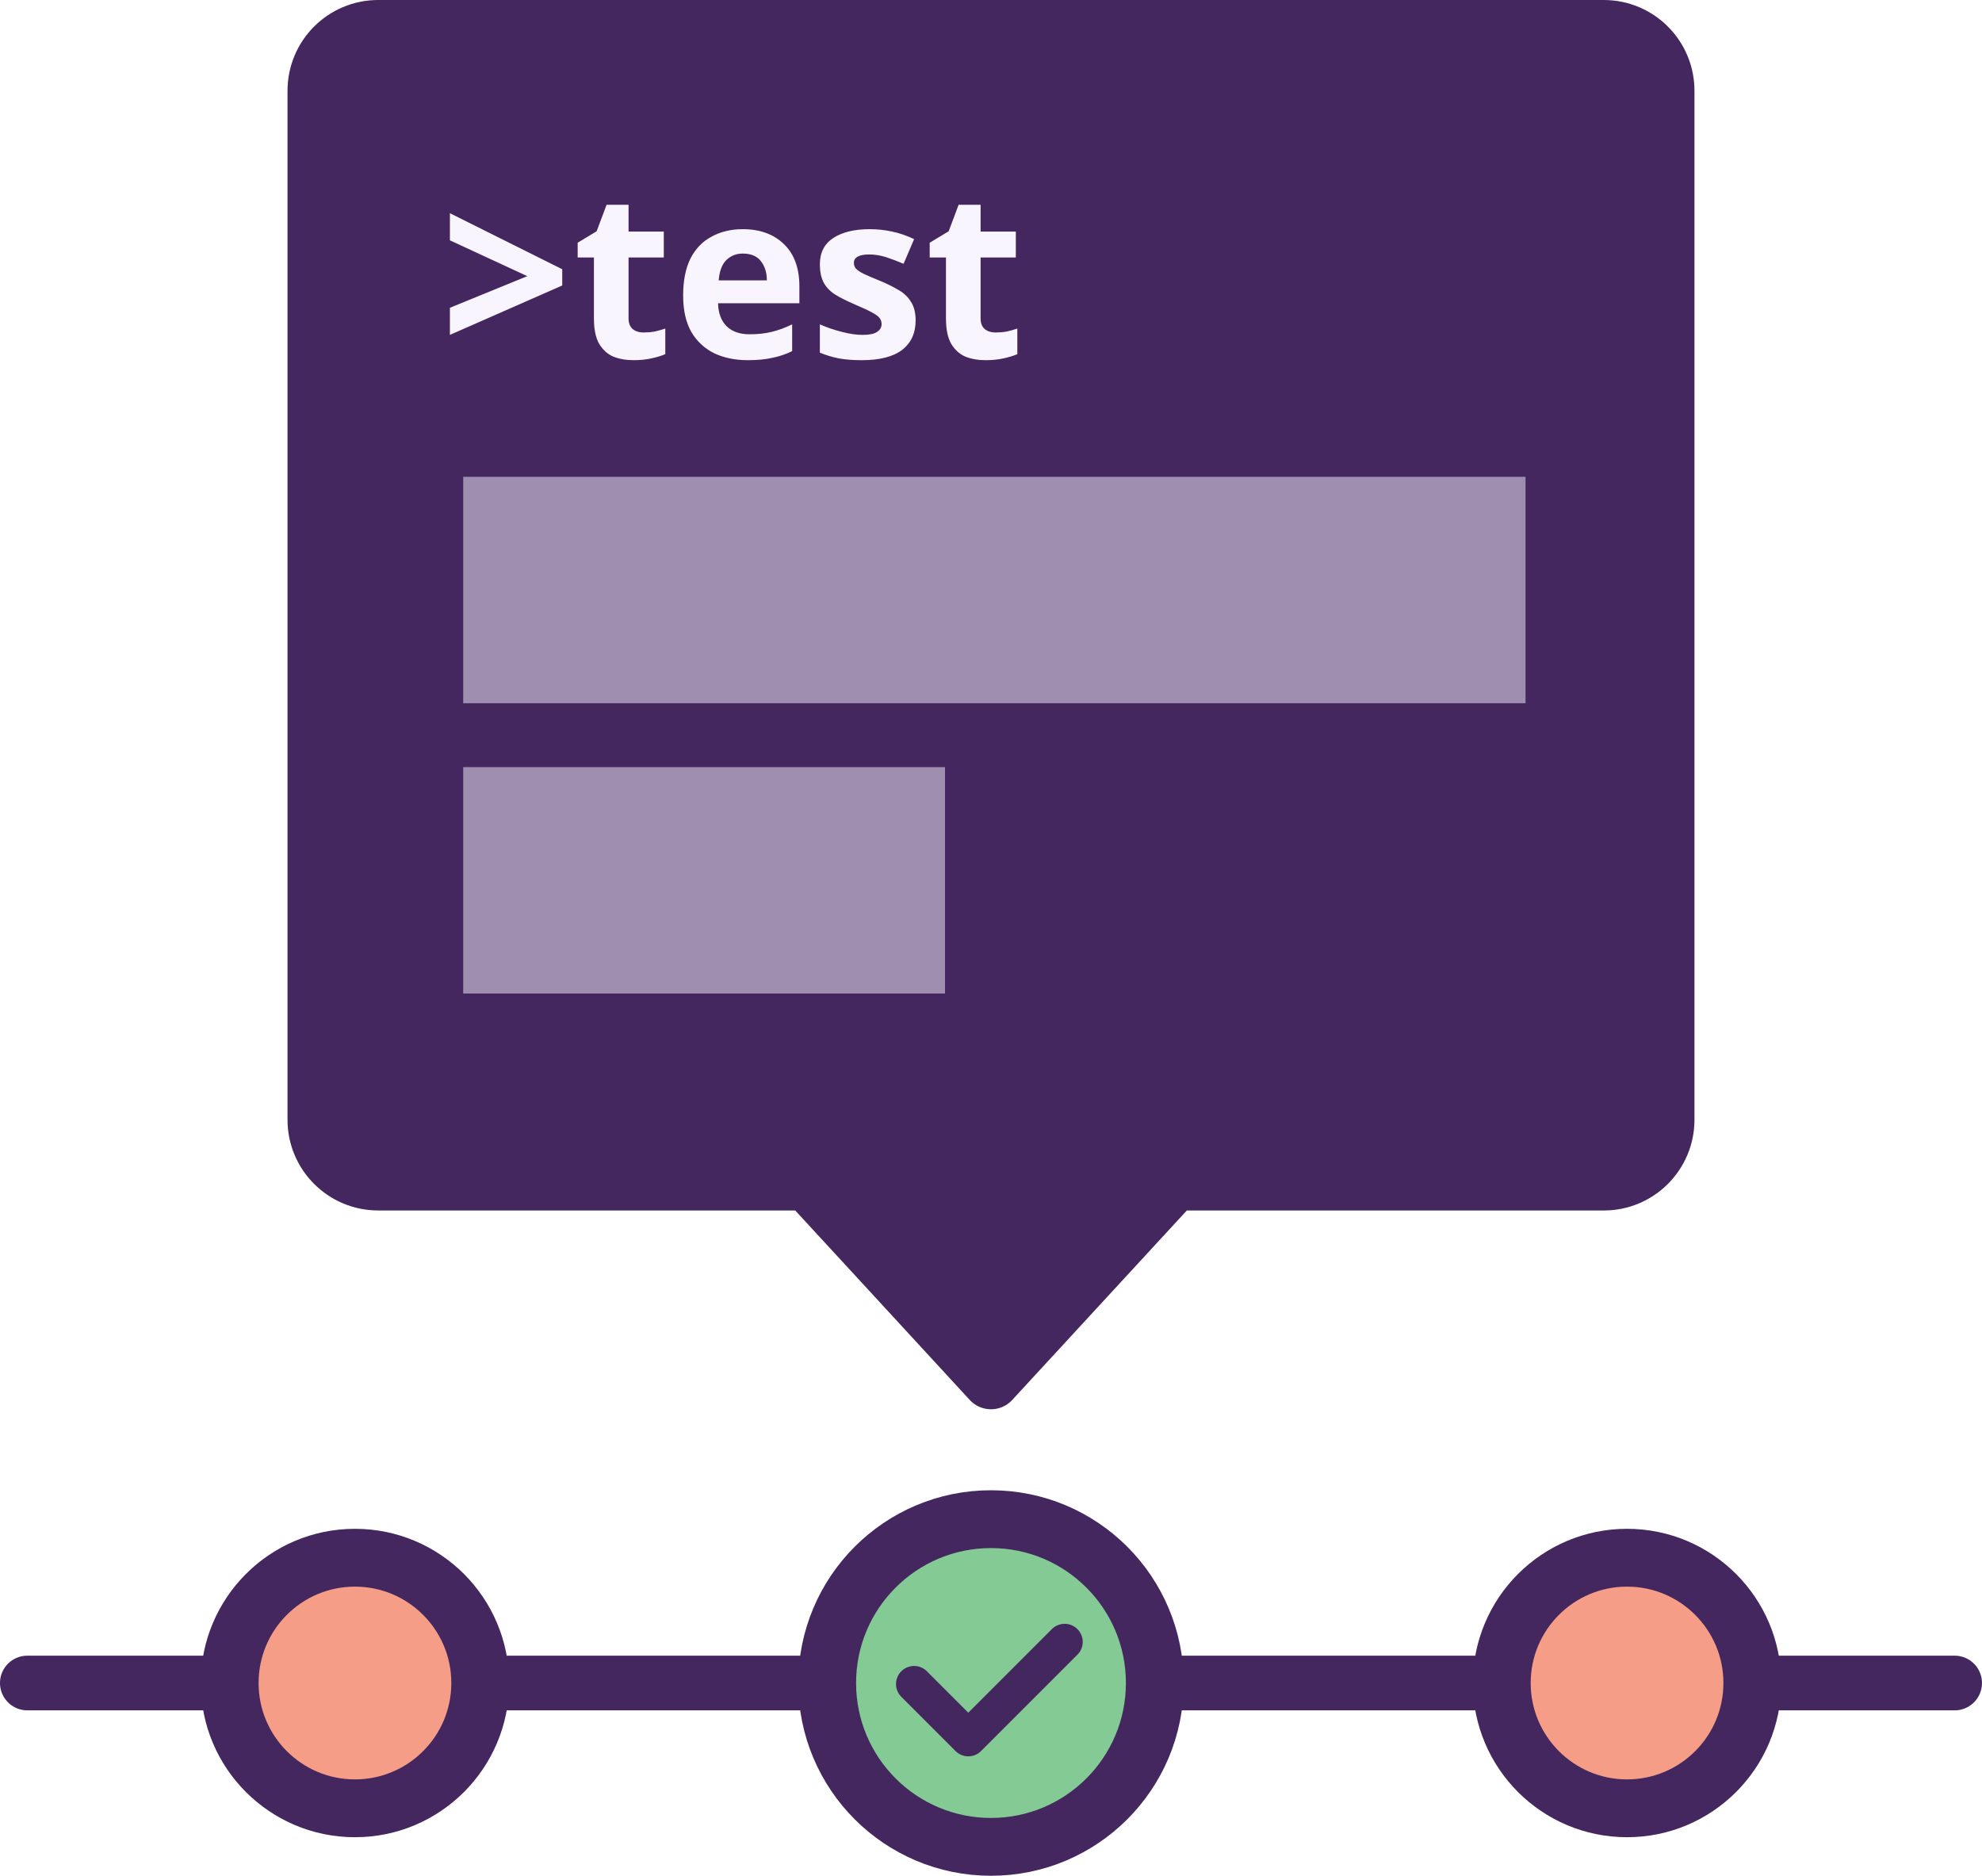
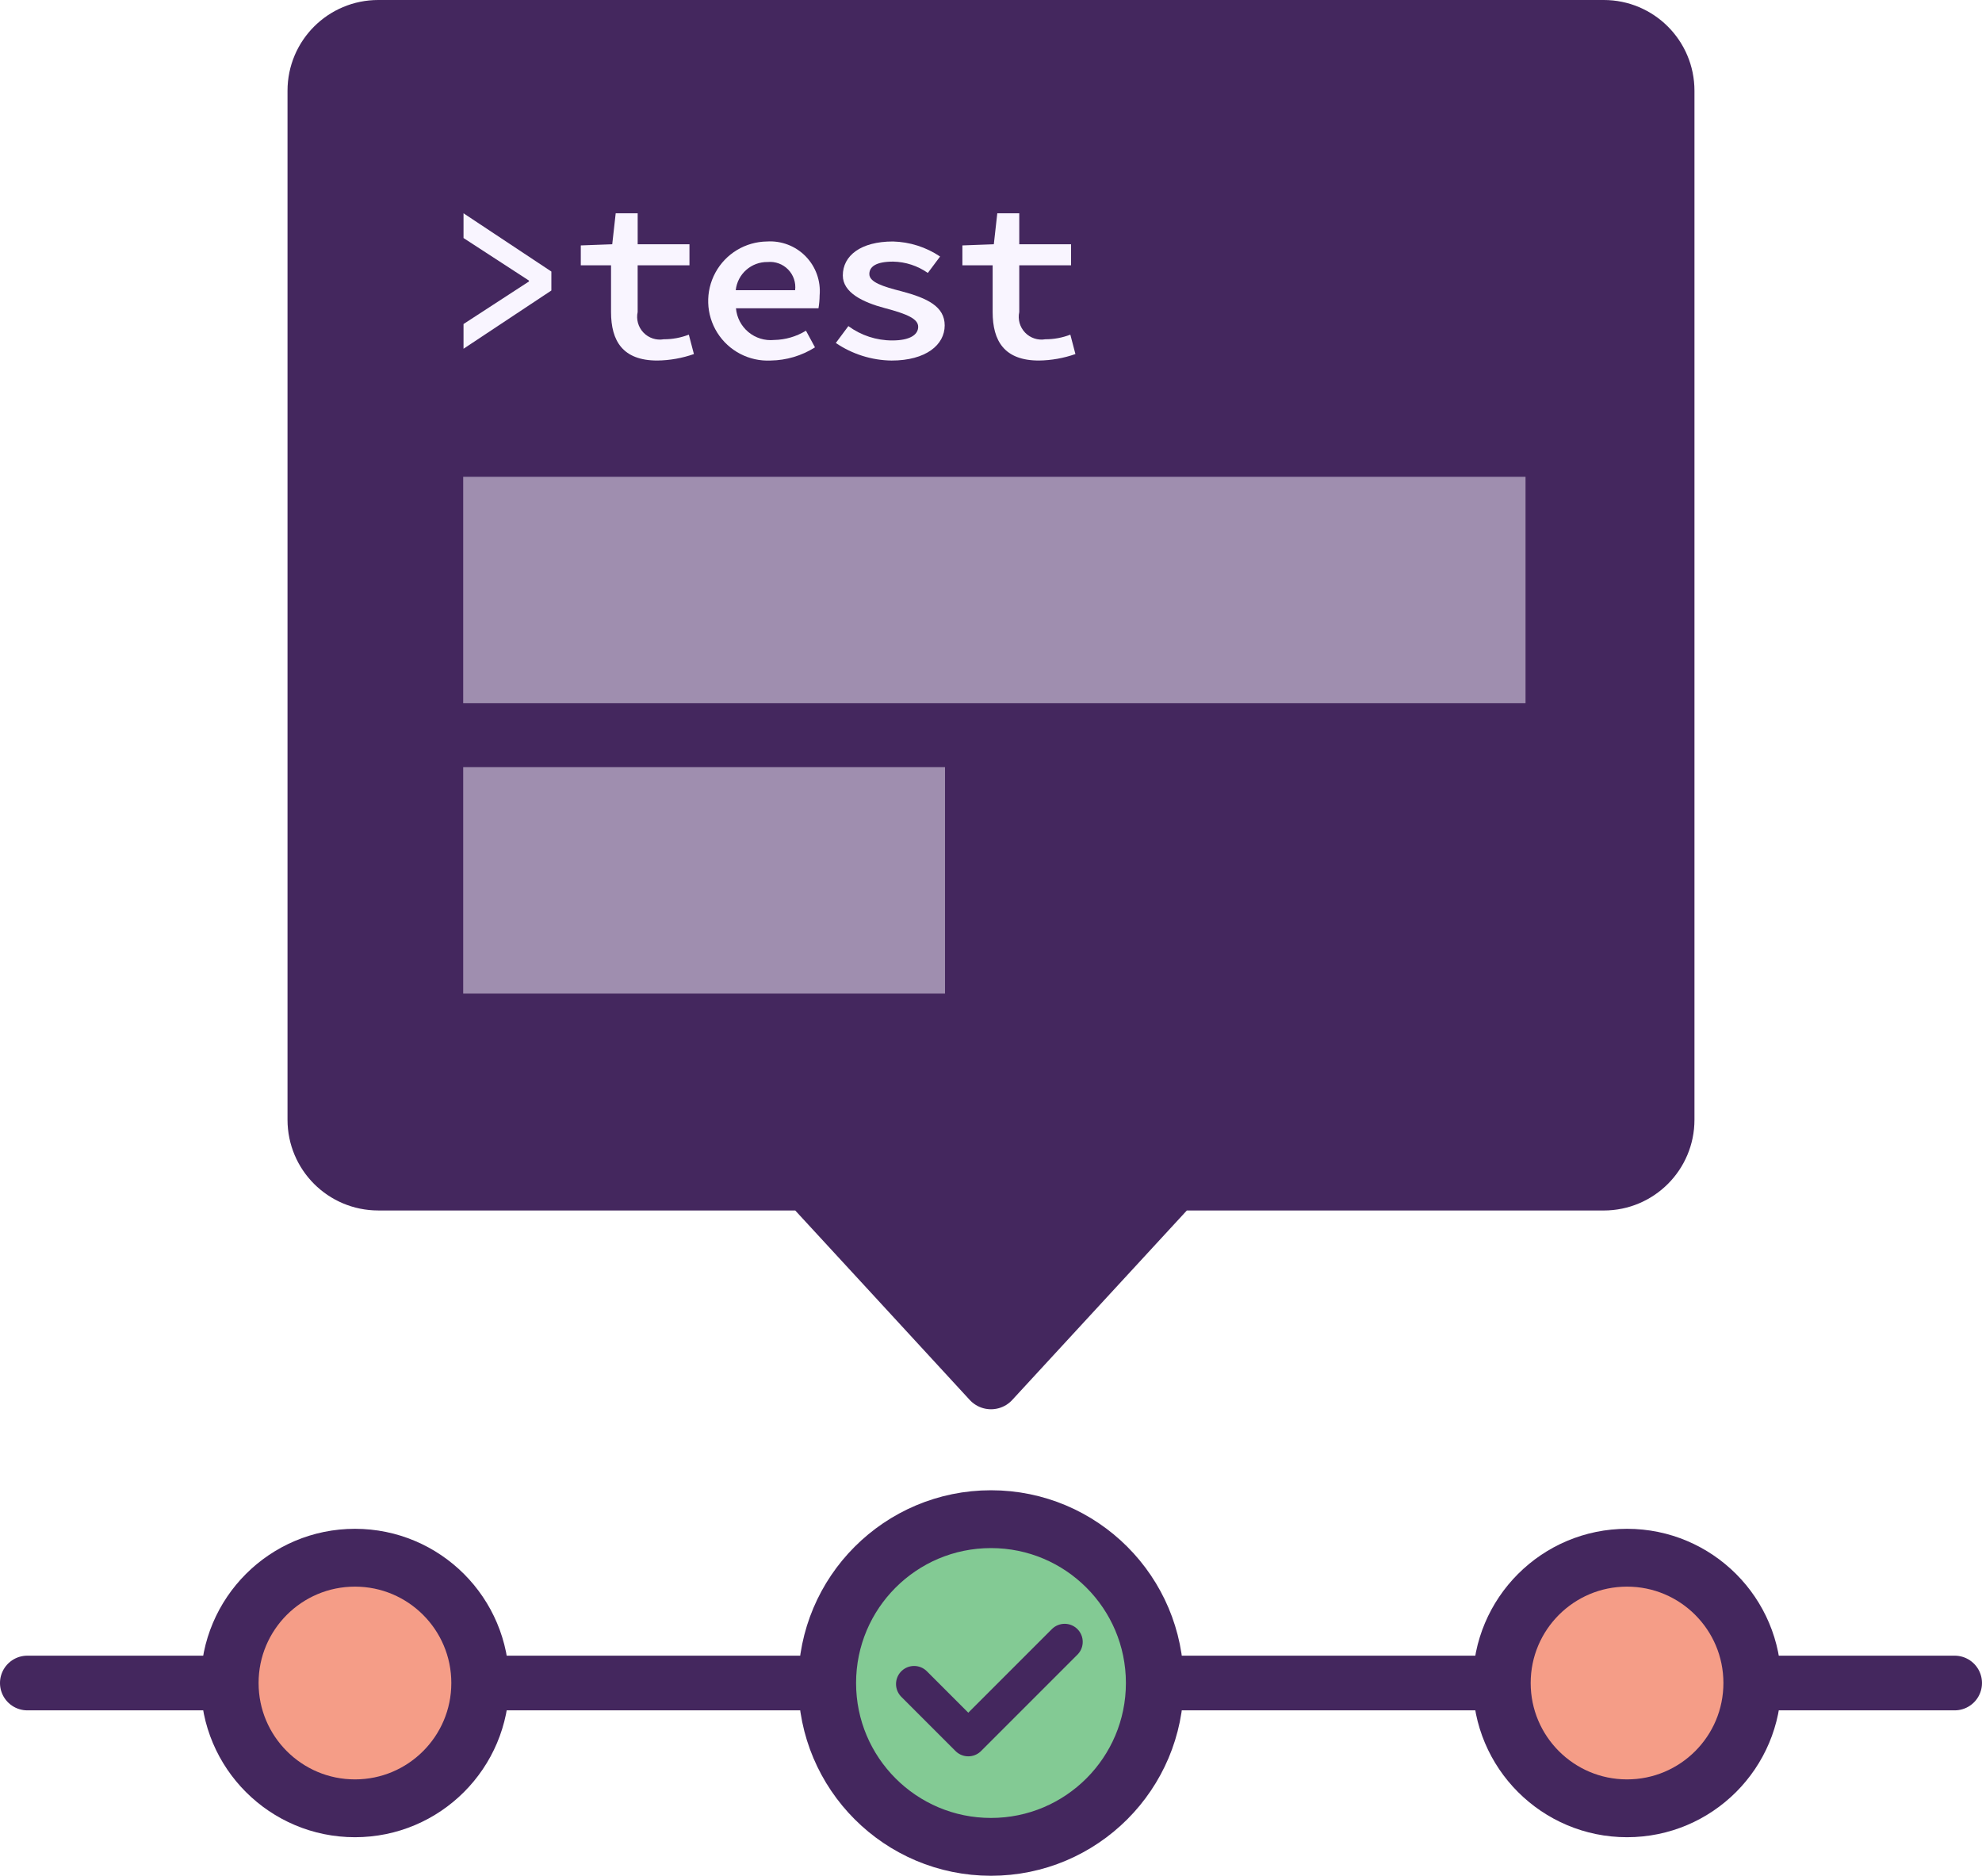
<svg xmlns="http://www.w3.org/2000/svg" id="Layer_1" data-name="Layer 1" viewBox="0 0 102.837 97.313">
  <line x1="101.418" y1="87.313" x2="1.418" y2="87.313" style="fill:none;stroke:#44275e;stroke-linecap:round;stroke-miterlimit:10;stroke-width:2.837px" />
  <path d="M131.794,37.844H68.206A3.206,3.206,0,0,0,65,41.05V94.436a3.206,3.206,0,0,0,3.206,3.206H90.5l4.752,5.156L100,107.955l4.752-5.156,4.752-5.156h22.29A3.206,3.206,0,0,0,135,94.436V41.05A3.206,3.206,0,0,0,131.794,37.844Z" transform="translate(-48.582 -36.344)" style="fill:#44275e;stroke:#44275e;stroke-linejoin:round;stroke-width:3px" />
  <circle cx="84.42" cy="87.313" r="6.5" style="fill:#f59d87;stroke:#44275e;stroke-linejoin:round;stroke-width:3px" />
  <circle cx="51.418" cy="87.313" r="8.5" style="fill:#83ca94;stroke:#44275e;stroke-linejoin:round;stroke-width:3px" />
  <circle cx="18.417" cy="87.313" r="6.5" style="fill:#f59d87;stroke:#44275e;stroke-linejoin:round;stroke-width:3px" />
-   <text transform="translate(22.828 18.561)" style="font-size:12px;fill:#f9f5ff;font-family:Source Code Pro;font-weight:700">&gt;test</text>
+   <path d="M77.19,51.415l-4.558,3.022V53.154l3.395-2.207V50.9l-3.395-2.207V47.409l4.558,3.022v0.983Z" transform="translate(-48.582 -36.344)" style="fill:#f9f5ff" />
+   <path d="M80.288,50.107H78.717V49.076l1.631-.06,0.18-1.607h1.14v1.607h2.687v1.091H81.667V52.53a1.181,1.181,0,0,0,1.355,1.415,3.56,3.56,0,0,0,1.3-.24l0.264,1.007a5.945,5.945,0,0,1-1.9.336c-1.787,0-2.4-1.008-2.4-2.519V50.107Z" transform="translate(-48.582 -36.344)" style="fill:#f9f5ff" />
+   <path d="M88.375,48.872a2.578,2.578,0,0,1,2.734,2.794,4.325,4.325,0,0,1-.06.672H86.768a1.808,1.808,0,0,0,1.979,1.643A3.273,3.273,0,0,0,90.4,53.5l0.468,0.864a4.411,4.411,0,0,1-2.3.684A3.09,3.09,0,1,1,88.375,48.872ZM89.838,51.4a1.311,1.311,0,0,0-1.427-1.463A1.638,1.638,0,0,0,86.756,51.4h3.082Z" transform="translate(-48.582 -36.344)" style="fill:#f9f5ff" />
+   <path d="M92.6,53.262a3.839,3.839,0,0,0,2.279.744c0.923,0,1.343-.3,1.343-0.708s-0.552-.66-1.739-0.972c-1.127-.3-2.171-0.8-2.171-1.691,0-1.032.936-1.763,2.6-1.763a4.592,4.592,0,0,1,2.447.78l-0.636.852a3.249,3.249,0,0,0-1.8-.588c-0.911,0-1.235.276-1.235,0.647,0,0.42.708,0.648,1.655,0.888,1.367,0.36,2.255.8,2.255,1.775,0,1.008-.972,1.823-2.759,1.823a5.267,5.267,0,0,1-2.89-.912Z" transform="translate(-48.582 -36.344)" style="fill:#f9f5ff" />
+   <path d="M100.087,50.107H98.516V49.076l1.631-.06,0.18-1.607h1.14v1.607h2.687v1.091h-2.687V52.53a1.181,1.181,0,0,0,1.355,1.415,3.557,3.557,0,0,0,1.295-.24l0.264,1.007a5.939,5.939,0,0,1-1.895.336c-1.787,0-2.4-1.008-2.4-2.519V50.107Z" transform="translate(-48.582 -36.344)" style="fill:#f9f5ff" />
  <rect x="24.033" y="24.736" width="55.12" height="11.747" style="fill:#f9f5ff;opacity:0.5" />
  <rect x="24.033" y="39.797" width="25" height="11.747" style="fill:#f9f5ff;opacity:0.5" />
  <path d="M96.01,123.71l2.812,2.813,5-5" transform="translate(-48.582 -36.344)" style="fill:none;stroke:#44275e;stroke-linecap:round;stroke-linejoin:round;stroke-width:1.875px" />
</svg>
